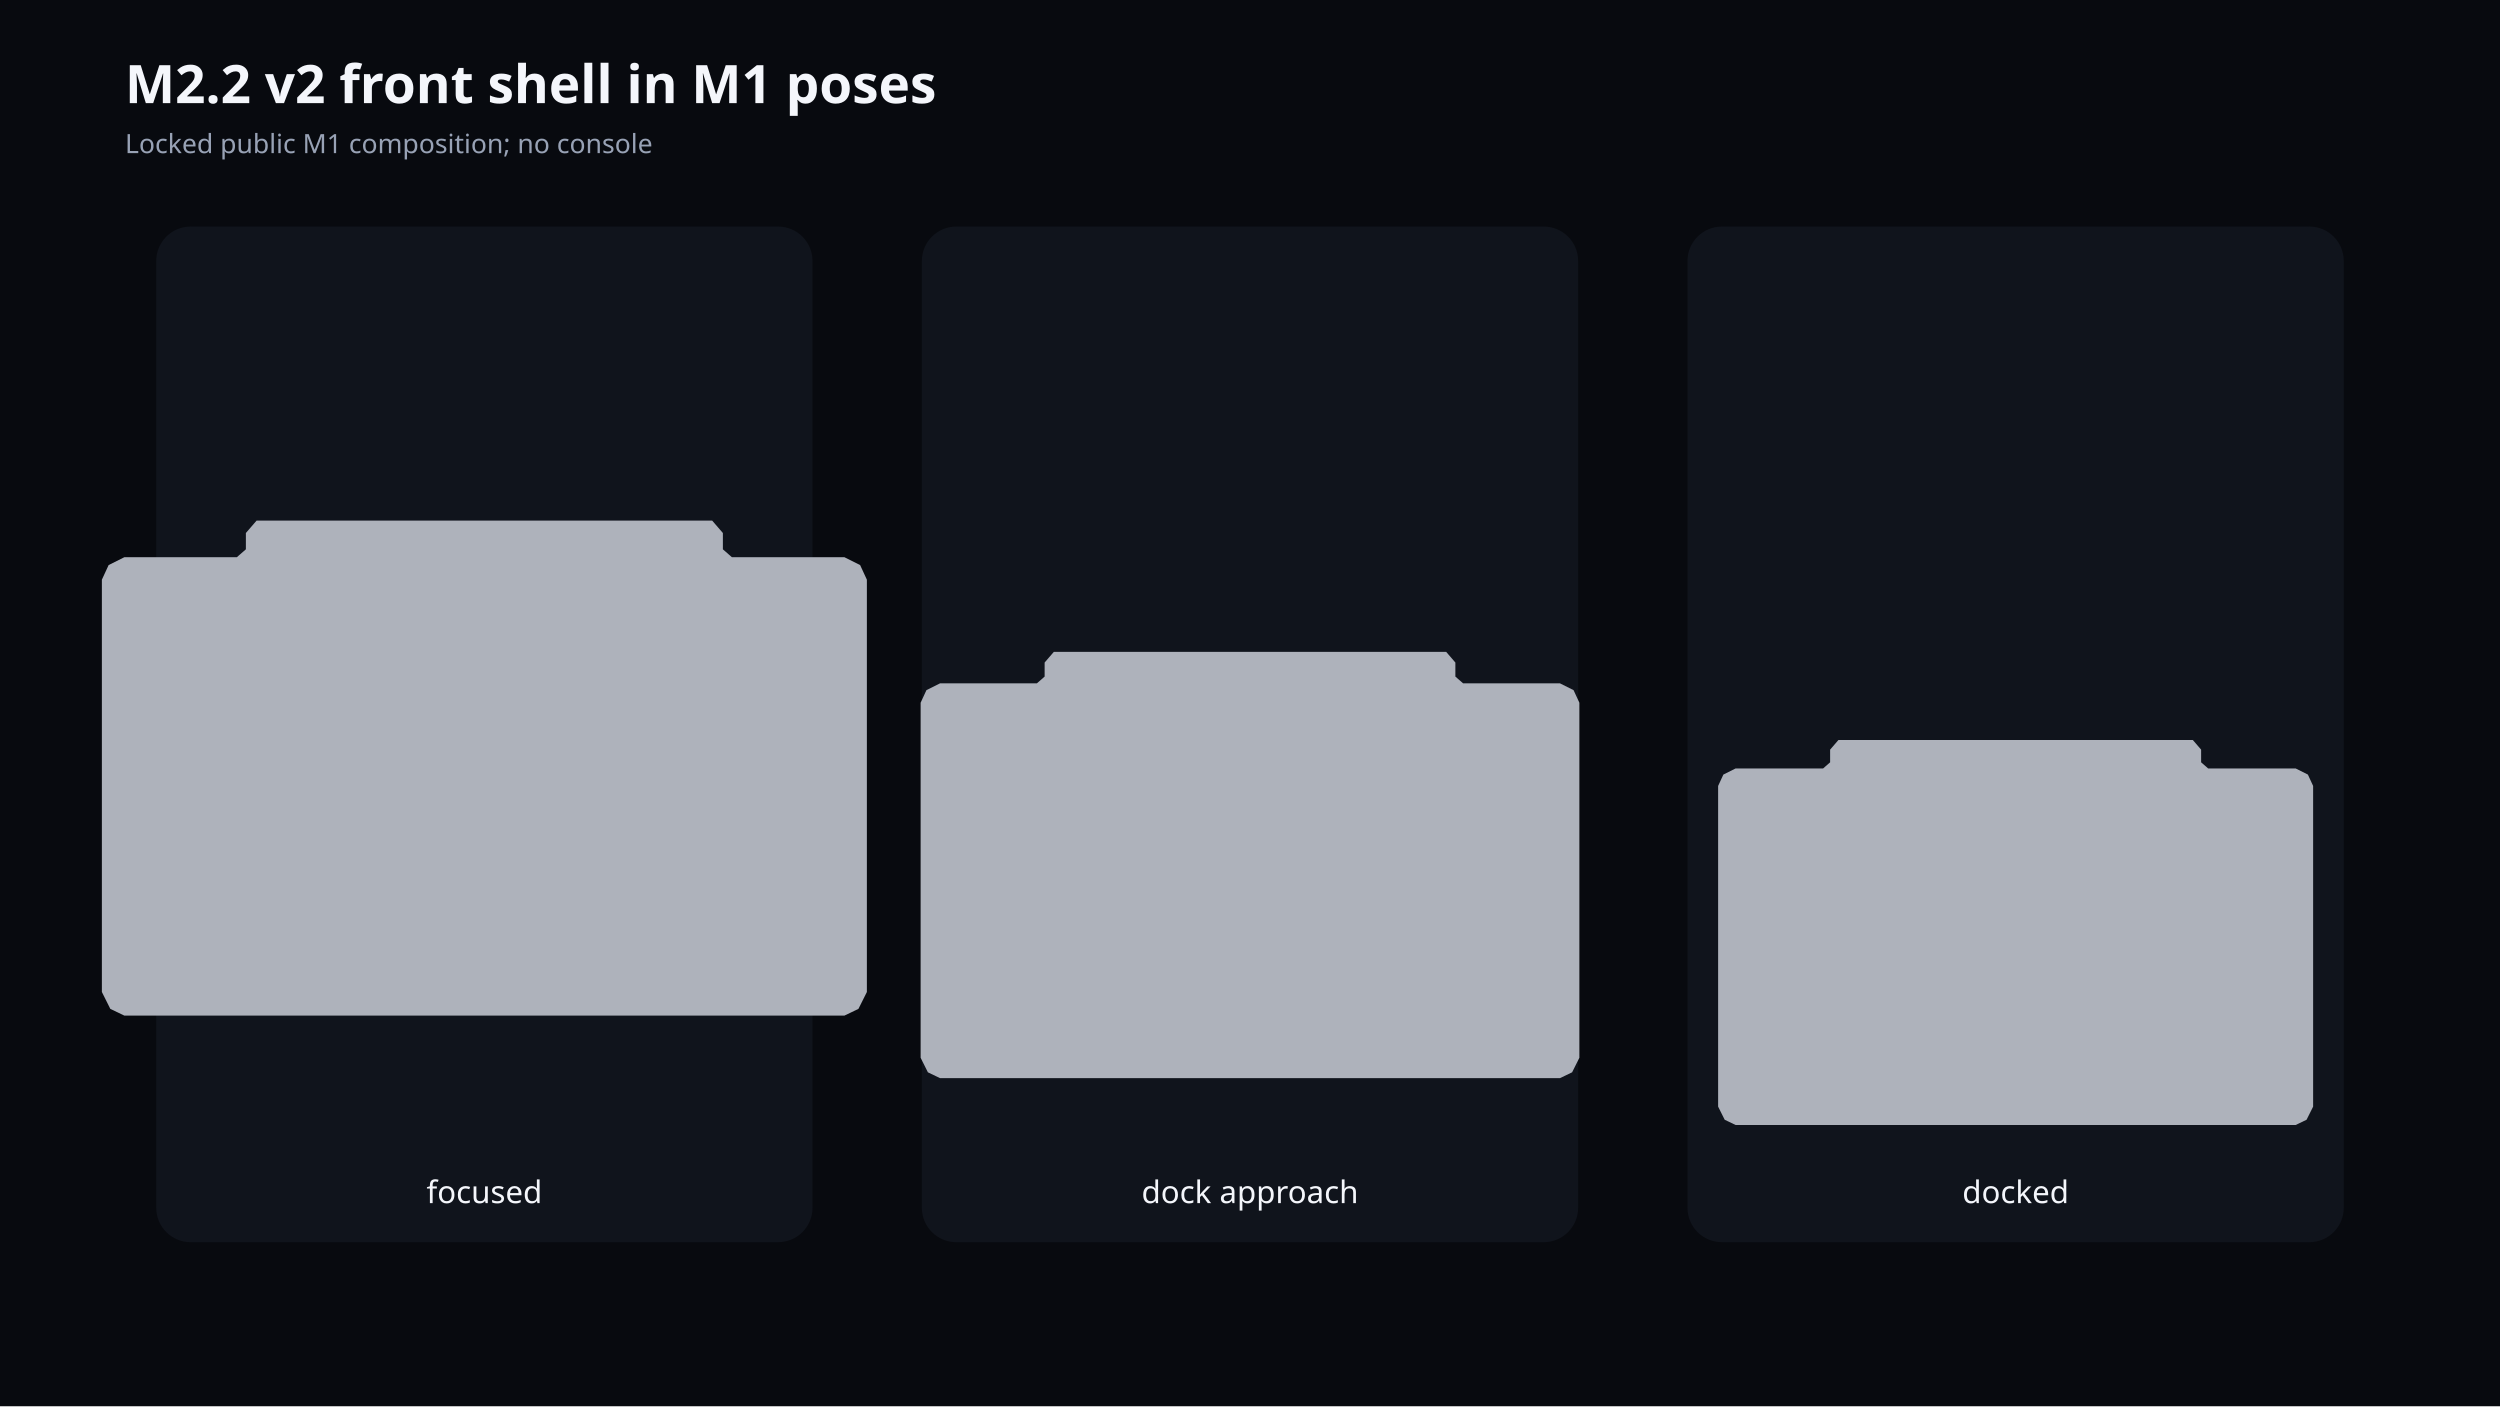
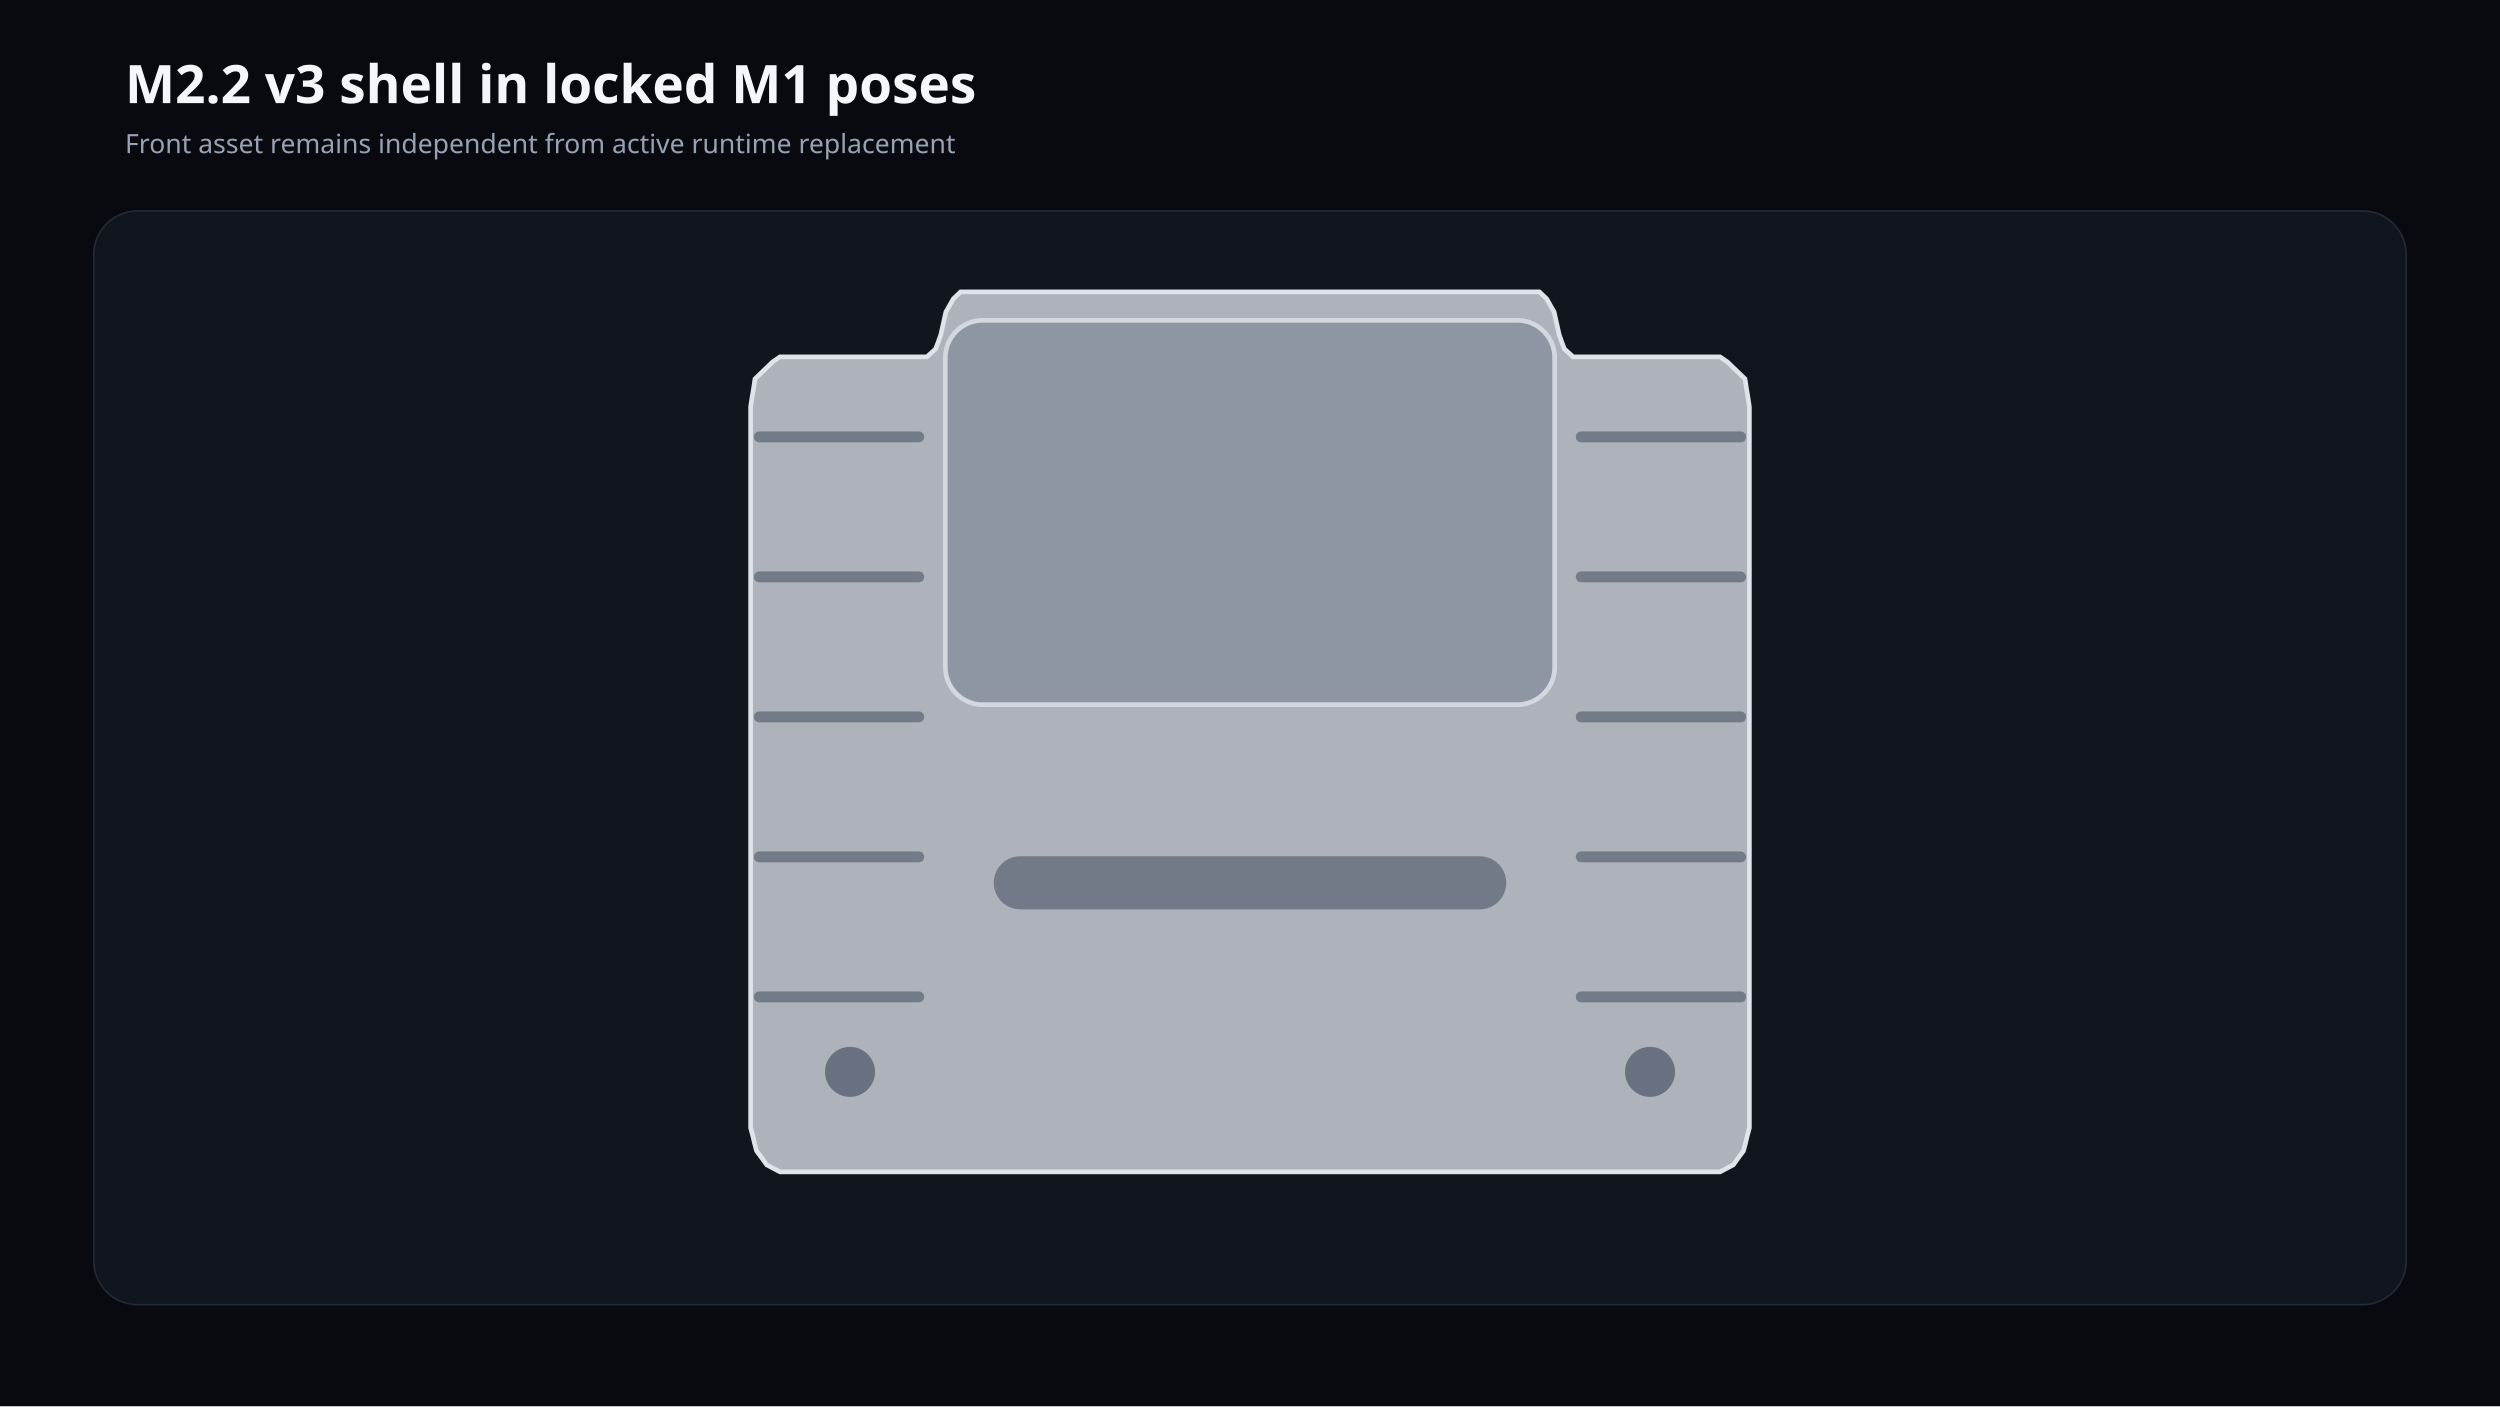
<svg xmlns="http://www.w3.org/2000/svg" width="1600" height="900" viewBox="0 0 1600 900">
  <rect width="100%" height="100%" fill="#080a0f" />
-   <text x="80" y="66" fill="#f4f6fb" font-family="system-ui" font-size="34" font-weight="700">M2.2 v2 front shell in M1 poses</text>
-   <text x="80" y="98" fill="#98a2b5" font-family="system-ui" font-size="17">Locked public M1 composition; no console</text>
-   <rect x="100" y="145" width="420" height="650" rx="22" fill="#10141c" />
-   <path d="M 79.60 650.00 L 540.40 650.00 L 549.40 645.68 L 554.80 634.88 L 554.80 371.00 L 550.48 361.64 L 540.40 356.60 L 468.40 356.60 L 462.64 351.56 L 462.64 341.12 L 455.80 333.20 L 164.20 333.20 L 157.36 341.12 L 157.36 351.56 L 151.60 356.60 L 79.60 356.60 L 69.52 361.64 L 65.20 371.00 L 65.20 634.88 L 70.60 645.68 Z" fill="#aeb2bb" />
-   <text x="310" y="770" text-anchor="middle" fill="#f4f6fb" font-family="system-ui" font-size="20">focused</text>
-   <rect x="590" y="145" width="420" height="650" rx="22" fill="#10141c" />
-   <path d="M 601.60 690.00 L 998.40 690.00 L 1006.15 686.28 L 1010.80 676.98 L 1010.80 449.75 L 1007.08 441.69 L 998.40 437.35 L 936.40 437.35 L 931.44 433.01 L 931.44 424.02 L 925.55 417.20 L 674.45 417.20 L 668.56 424.02 L 668.56 433.01 L 663.60 437.35 L 601.60 437.35 L 592.92 441.69 L 589.20 449.75 L 589.20 676.98 L 593.85 686.28 Z" fill="#aeb2bb" />
-   <text x="800" y="770" text-anchor="middle" fill="#f4f6fb" font-family="system-ui" font-size="20">dock approach</text>
-   <rect x="1080" y="145" width="420" height="650" rx="22" fill="#10141c" />
-   <path d="M 1110.80 720.00 L 1469.20 720.00 L 1476.20 716.64 L 1480.40 708.24 L 1480.40 503.00 L 1477.04 495.72 L 1469.20 491.80 L 1413.20 491.80 L 1408.72 487.88 L 1408.72 479.76 L 1403.40 473.60 L 1176.60 473.60 L 1171.28 479.76 L 1171.28 487.88 L 1166.80 491.80 L 1110.80 491.80 L 1102.96 495.72 L 1099.60 503.00 L 1099.60 708.24 L 1103.80 716.64 Z" fill="#aeb2bb" />
-   <text x="1290" y="770" text-anchor="middle" fill="#f4f6fb" font-family="system-ui" font-size="20">docked</text>
+   <text x="80" y="66" fill="#f4f6fb" font-family="system-ui" font-size="34" font-weight="700">M2.2 v3 shell in locked M1 poses</text>
+   <text x="80" y="98" fill="#98a2b5" font-family="system-ui" font-size="17">Front asset remains independent from active runtime replacement</text>
+   <rect x="60" y="135" width="1480" height="700" rx="28" fill="#11151e" stroke="#242b38" />
+   <polygon points="1100.8,750.0 1109.3,745.5 1112.5,741.0 1115.8,736.6 1117.1,731.7 1118.3,726.7 1119.6,721.8 1119.6,715.5 1119.6,709.2 1119.6,702.9 1119.6,696.6 1119.6,690.2 1119.6,683.9 1119.6,677.6 1119.6,671.3 1119.6,665.0 1119.6,658.6 1119.6,652.3 1119.6,646.0 1119.6,639.7 1119.6,633.3 1119.6,627.0 1119.6,620.7 1119.6,614.4 1119.6,608.1 1119.6,601.7 1119.6,595.4 1119.6,589.1 1119.6,582.8 1119.6,576.5 1119.6,570.1 1119.6,563.8 1119.6,557.5 1119.6,551.2 1119.6,544.8 1119.6,538.5 1119.6,532.2 1119.6,525.9 1119.6,519.6 1119.6,513.2 1119.6,506.9 1119.6,500.6 1119.6,494.3 1119.6,488.0 1119.6,481.6 1119.6,475.3 1119.6,469.0 1119.6,462.7 1119.6,456.4 1119.6,450.0 1119.6,443.7 1119.6,437.4 1119.6,431.1 1119.6,424.7 1119.6,418.4 1119.6,412.1 1119.6,405.8 1119.6,399.5 1119.6,393.1 1119.6,386.8 1119.6,380.5 1119.6,374.2 1119.6,367.9 1119.6,361.5 1119.6,355.2 1119.6,348.9 1119.6,342.6 1119.6,336.3 1119.6,329.9 1119.6,323.6 1119.6,317.3 1119.6,311.0 1119.6,304.6 1119.6,298.3 1119.6,292.0 1119.6,285.7 1119.6,279.4 1119.6,273.0 1119.6,266.7 1119.6,260.4 1118.7,254.4 1117.7,248.5 1116.8,242.5 1111.1,237.0 1105.5,231.6 1100.8,228.4 1006.8,228.4 1001.2,223.3 999.5,218.8 997.9,214.3 996.8,209.4 995.7,204.5 994.6,199.6 992.2,195.4 989.9,191.3 985.2,186.8 614.8,186.8 610.1,191.3 607.8,195.4 605.4,199.6 604.3,204.5 603.2,209.4 602.1,214.3 600.5,218.8 598.8,223.3 593.2,228.4 499.2,228.4 494.5,231.6 488.9,237.0 483.2,242.5 482.3,248.5 481.3,254.4 480.4,260.4 480.4,266.7 480.4,273.0 480.4,279.4 480.4,285.7 480.4,292.0 480.4,298.3 480.4,304.6 480.4,311.0 480.4,317.3 480.4,323.6 480.4,329.9 480.4,336.3 480.4,342.6 480.4,348.9 480.4,355.2 480.4,361.5 480.4,367.9 480.4,374.2 480.4,380.5 480.4,386.8 480.4,393.1 480.4,399.5 480.4,405.8 480.4,412.1 480.4,418.4 480.4,424.7 480.4,431.1 480.4,437.4 480.4,443.7 480.4,450.0 480.4,456.4 480.4,462.7 480.4,469.0 480.4,475.3 480.4,481.6 480.4,488.0 480.4,494.3 480.4,500.6 480.4,506.9 480.4,513.2 480.4,519.6 480.4,525.9 480.4,532.2 480.4,538.5 480.4,544.8 480.4,551.2 480.4,557.5 480.4,563.8 480.4,570.1 480.4,576.5 480.4,582.8 480.4,589.1 480.4,595.4 480.4,601.7 480.4,608.1 480.4,614.4 480.4,620.7 480.4,627.0 480.4,633.3 480.4,639.7 480.4,646.0 480.4,652.3 480.4,658.6 480.4,665.0 480.4,671.3 480.4,677.6 480.4,683.9 480.4,690.2 480.4,696.6 480.4,702.9 480.4,709.2 480.4,715.5 480.4,721.8 481.7,726.7 482.9,731.7 484.2,736.6 487.5,741.0 490.7,745.5 499.2,750.0" fill="#aeb2bb" stroke="#e0e3e9" stroke-width="3" />
+   <rect x="605" y="205" width="390" height="246" rx="24" fill="#8f96a3" stroke="#d3d7df" stroke-width="3" />
+   <line x1="486" y1="638.0" x2="588" y2="638.0" stroke="#737b89" stroke-width="7" stroke-linecap="round" />
+   <line x1="1012" y1="638.0" x2="1114" y2="638.0" stroke="#737b89" stroke-width="7" stroke-linecap="round" />
+   <line x1="486" y1="548.4" x2="588" y2="548.4" stroke="#737b89" stroke-width="7" stroke-linecap="round" />
+   <line x1="1012" y1="548.4" x2="1114" y2="548.4" stroke="#737b89" stroke-width="7" stroke-linecap="round" />
+   <line x1="486" y1="458.8" x2="588" y2="458.8" stroke="#737b89" stroke-width="7" stroke-linecap="round" />
+   <line x1="1012" y1="458.8" x2="1114" y2="458.8" stroke="#737b89" stroke-width="7" stroke-linecap="round" />
+   <line x1="486" y1="369.2" x2="588" y2="369.2" stroke="#737b89" stroke-width="7" stroke-linecap="round" />
+   <line x1="1012" y1="369.2" x2="1114" y2="369.2" stroke="#737b89" stroke-width="7" stroke-linecap="round" />
+   <line x1="486" y1="279.6" x2="588" y2="279.6" stroke="#737b89" stroke-width="7" stroke-linecap="round" />
+   <line x1="1012" y1="279.6" x2="1114" y2="279.6" stroke="#737b89" stroke-width="7" stroke-linecap="round" />
+   <rect x="636" y="548" width="328" height="34" rx="17" fill="#727a88" />
+   <circle cx="544" cy="686" r="16" fill="#697180" />
+   <circle cx="1056" cy="686" r="16" fill="#697180" />
</svg>
